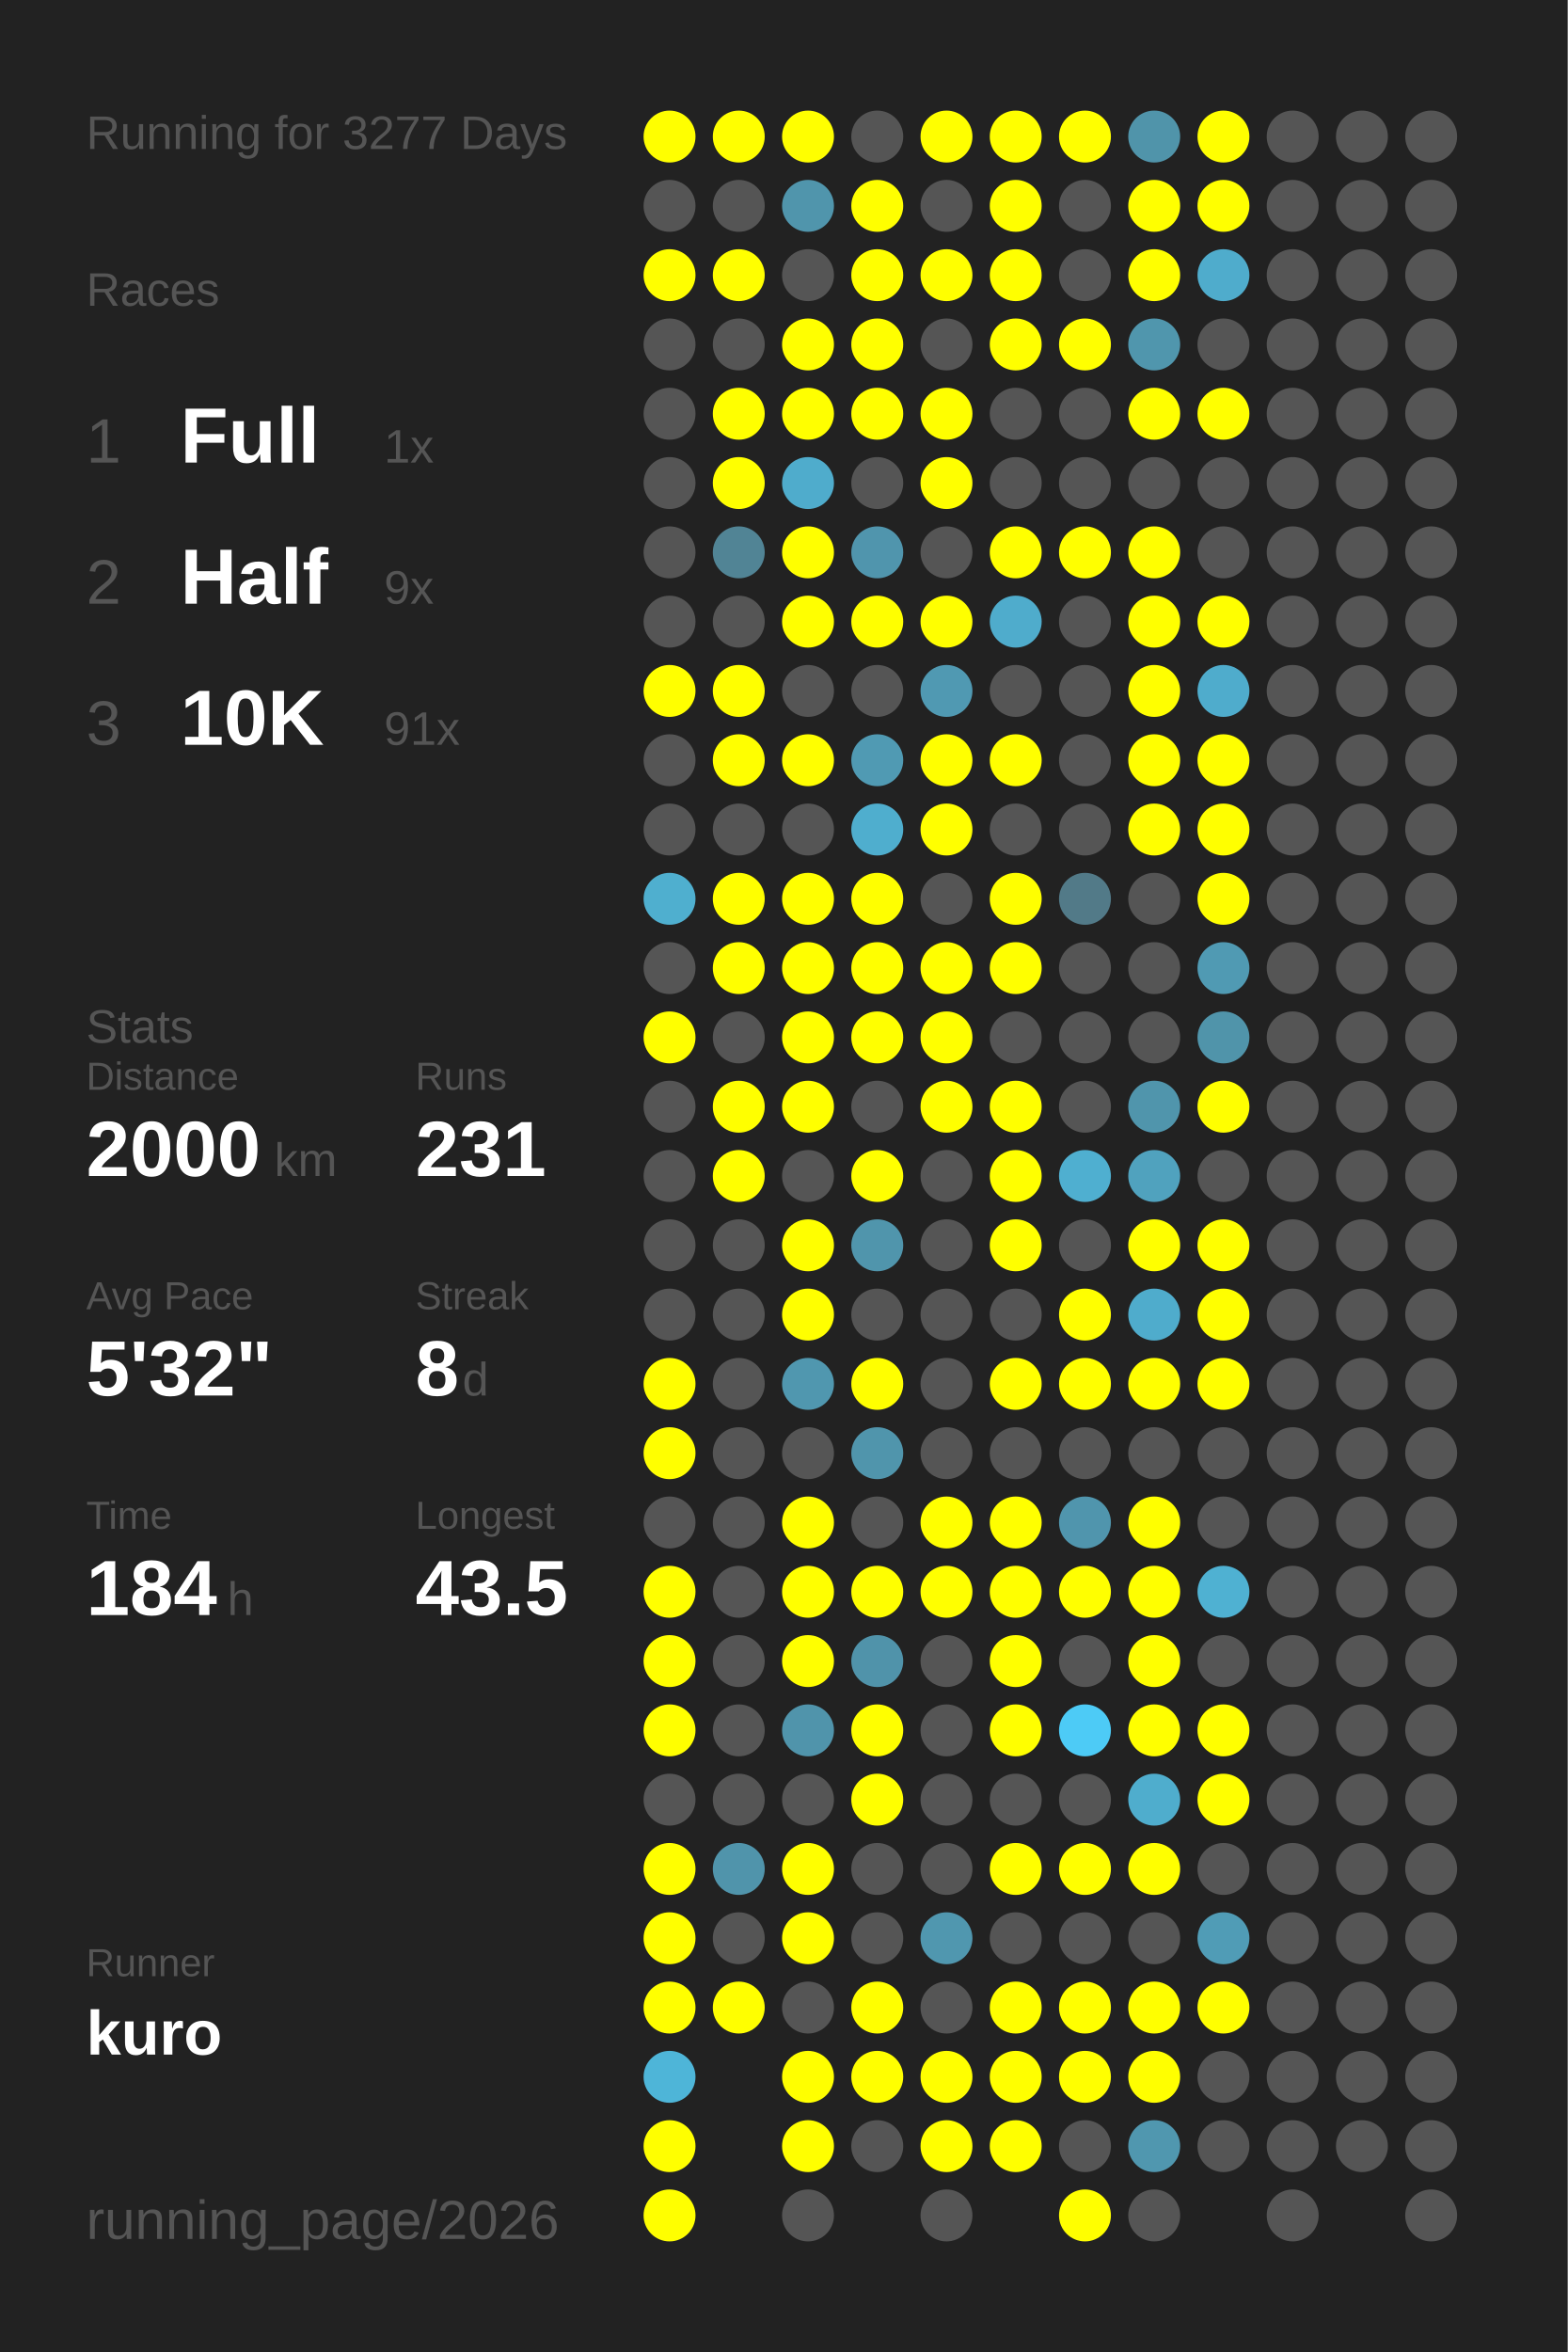
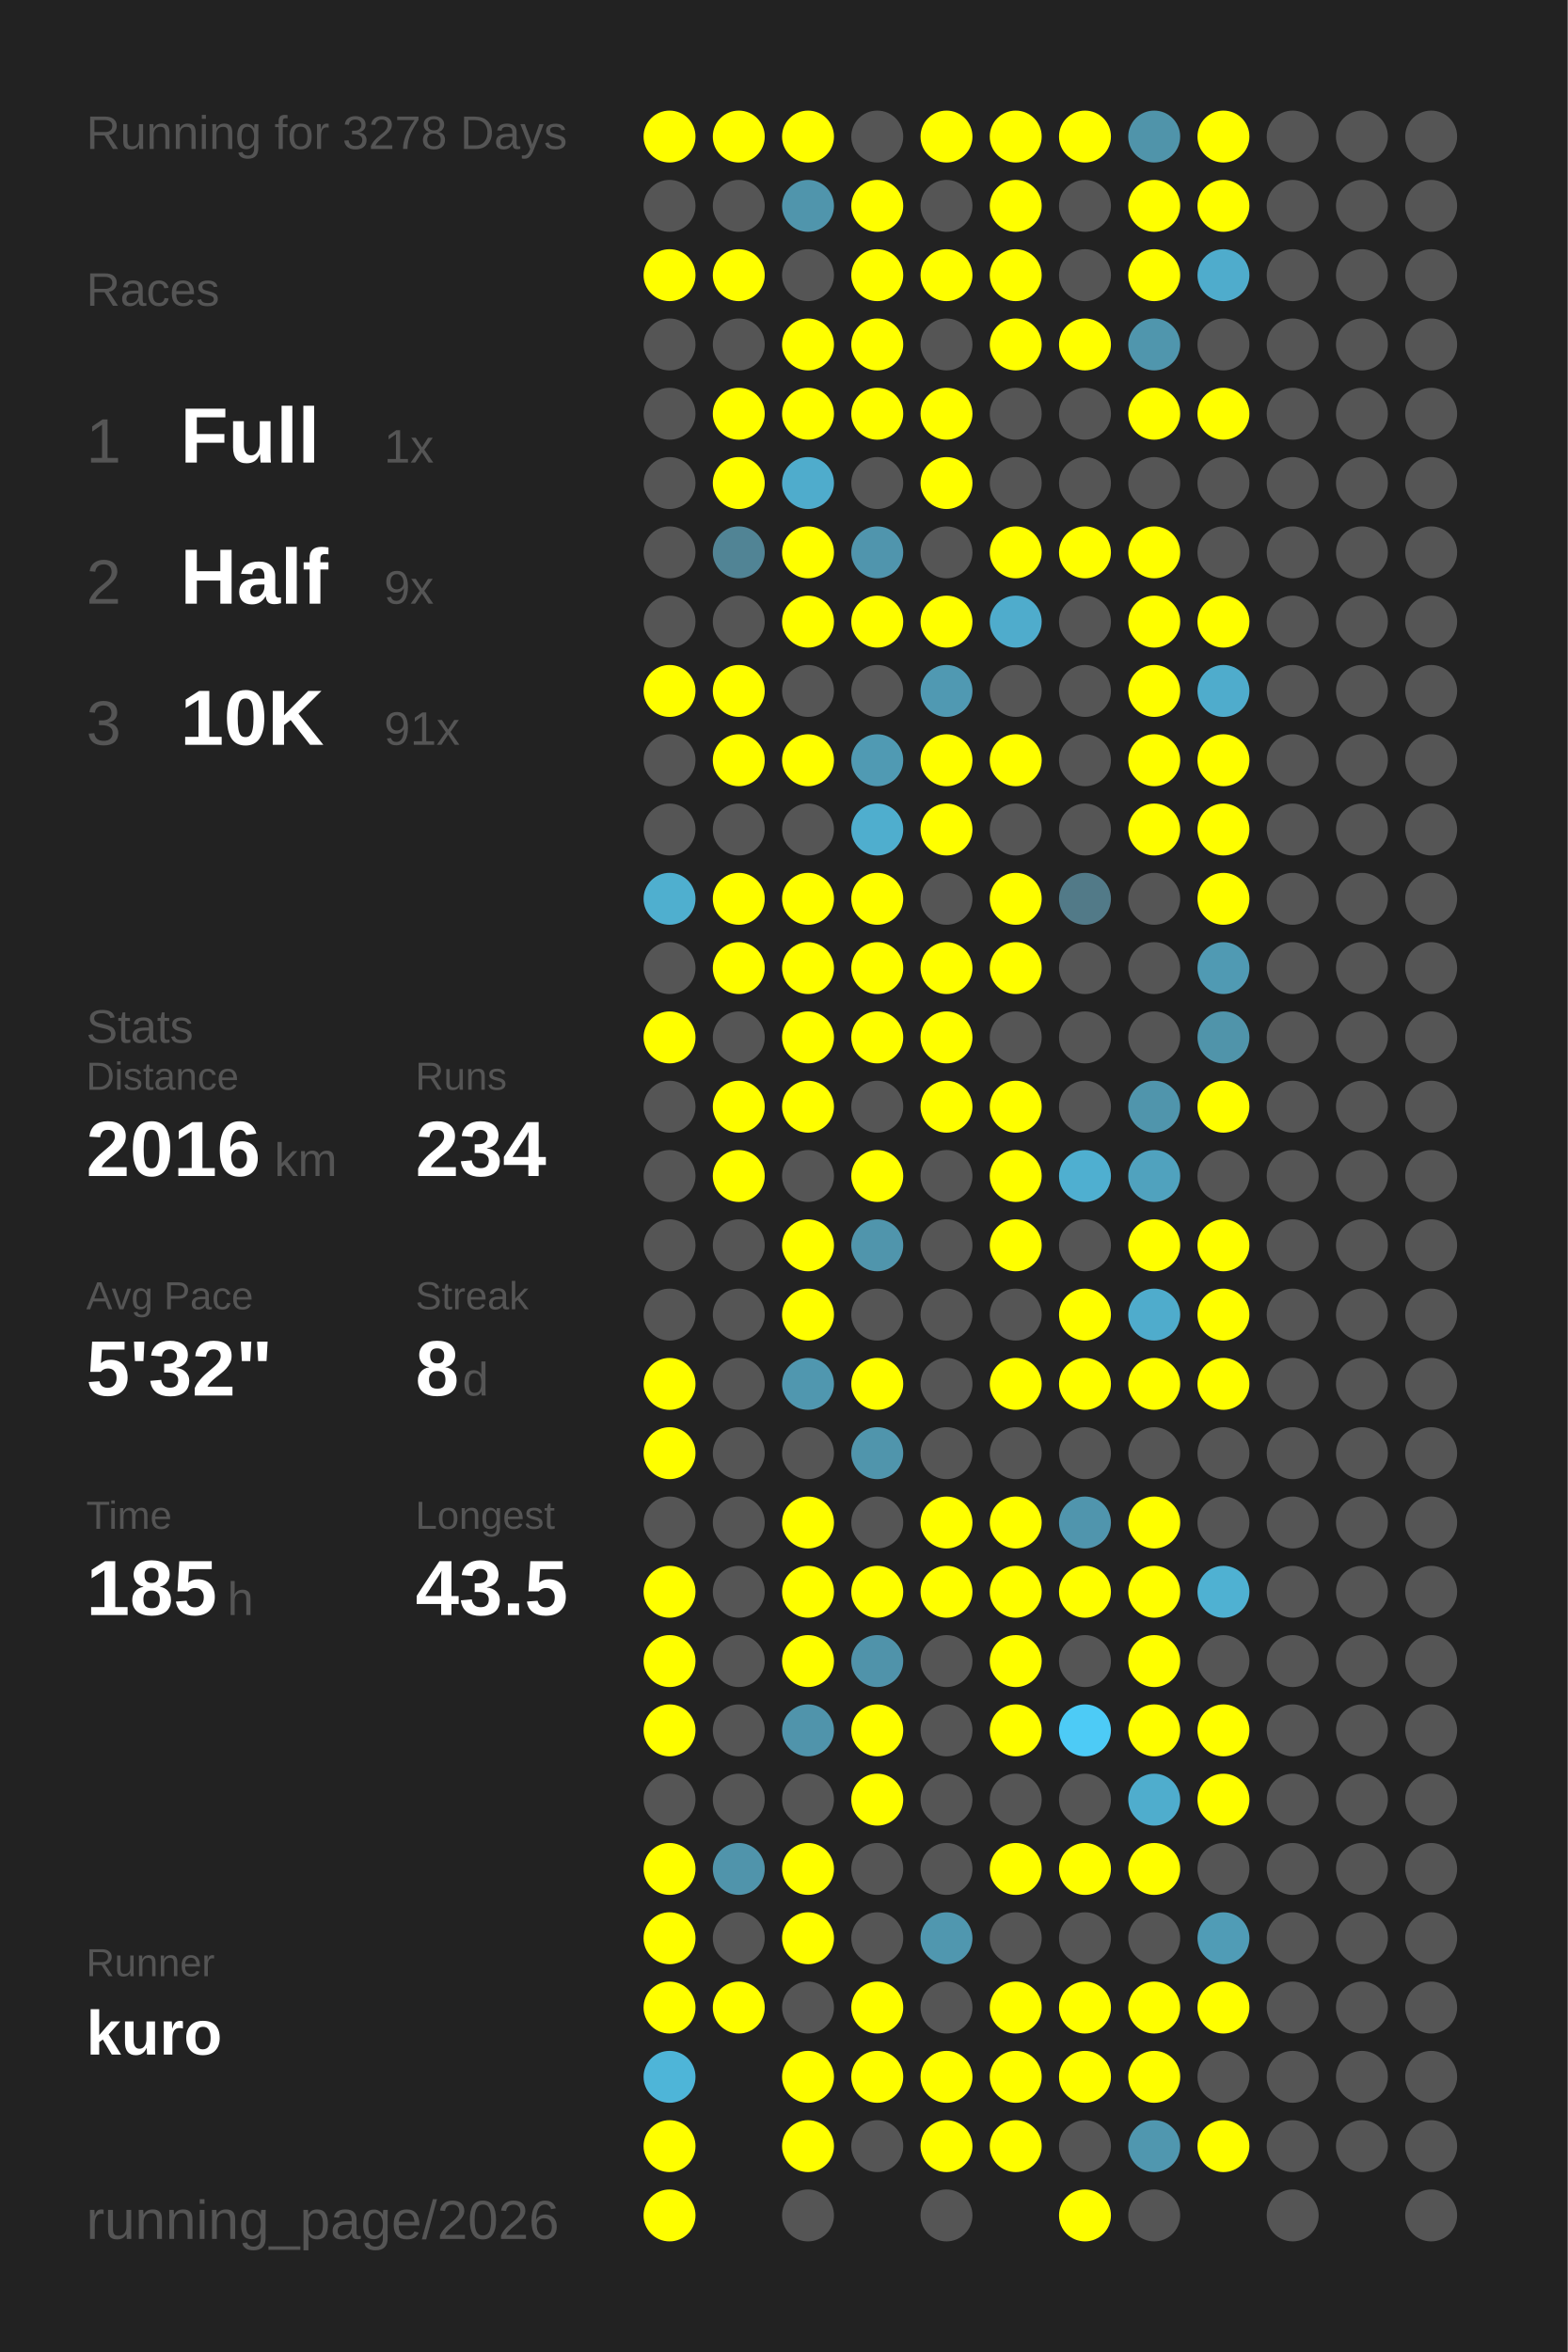
<svg xmlns="http://www.w3.org/2000/svg" baseProfile="full" height="300mm" version="1.1" viewBox="0,0,200,300" width="200mm">
  <defs />
  <rect fill="#222222" height="300" width="200" x="0" y="0" />
-   <text fill="#555555" style="font-size:6px; font-family:Arial;" x="11" y="19">Running for 3277 Days</text>
+   <text fill="#555555" style="font-size:6px; font-family:Arial;" x="11" y="19">Running for 3278 Days</text>
  <text fill="#555555" style="font-size:6px; font-family:Arial;" x="11" y="39">Races</text>
  <text fill="#555555" style="font-size:8px; font-family:Arial;" x="11" y="59">1</text>
  <text fill="#FFFFFF" style="font-size:10px; font-family:Arial; font-weight:bold;" x="23" y="59">Full</text>
  <text fill="#555555" style="font-size:6px; font-family:Arial;" x="49" y="59">1x</text>
  <text fill="#555555" style="font-size:8px; font-family:Arial;" x="11" y="77">2</text>
  <text fill="#FFFFFF" style="font-size:10px; font-family:Arial; font-weight:bold;" x="23" y="77">Half</text>
  <text fill="#555555" style="font-size:6px; font-family:Arial;" x="49" y="77">9x</text>
  <text fill="#555555" style="font-size:8px; font-family:Arial;" x="11" y="95">3</text>
  <text fill="#FFFFFF" style="font-size:10px; font-family:Arial; font-weight:bold;" x="23" y="95">10K</text>
  <text fill="#555555" style="font-size:6px; font-family:Arial;" x="49" y="95">91x</text>
  <text fill="#555555" style="font-size:6px; font-family:Arial;" x="11" y="133">Stats</text>
  <text fill="#555555" style="font-size:5px; font-family:Arial;" x="11" y="139">Distance</text>
-   <text fill="#FFFFFF" style="font-size:10px; font-family:Arial; font-weight:bold;" x="11" y="150">2000</text>
+   <text fill="#FFFFFF" style="font-size:10px; font-family:Arial; font-weight:bold;" x="11" y="150">2016</text>
  <text fill="#555555" style="font-size:6px; font-family:Arial;" x="35" y="150">km</text>
  <text fill="#555555" style="font-size:5px; font-family:Arial;" x="53" y="139">Runs</text>
-   <text fill="#FFFFFF" style="font-size:10px; font-family:Arial; font-weight:bold;" x="53" y="150">231</text>
+   <text fill="#FFFFFF" style="font-size:10px; font-family:Arial; font-weight:bold;" x="53" y="150">234</text>
  <text fill="#555555" style="font-size:5px; font-family:Arial;" x="11" y="167">Avg Pace</text>
  <text fill="#FFFFFF" style="font-size:10px; font-family:Arial; font-weight:bold;" x="11" y="178">5'32"</text>
  <text fill="#555555" style="font-size:5px; font-family:Arial;" x="53" y="167">Streak</text>
  <text fill="#FFFFFF" style="font-size:10px; font-family:Arial; font-weight:bold;" x="53" y="178">8</text>
  <text fill="#555555" style="font-size:6px; font-family:Arial;" x="59" y="178">d</text>
  <text fill="#555555" style="font-size:5px; font-family:Arial;" x="11" y="195">Time</text>
-   <text fill="#FFFFFF" style="font-size:10px; font-family:Arial; font-weight:bold;" x="11" y="206">184</text>
+   <text fill="#FFFFFF" style="font-size:10px; font-family:Arial; font-weight:bold;" x="11" y="206">185</text>
  <text fill="#555555" style="font-size:6px; font-family:Arial;" x="29" y="206">h</text>
  <text fill="#555555" style="font-size:5px; font-family:Arial;" x="53" y="195">Longest</text>
  <text fill="#FFFFFF" style="font-size:10px; font-family:Arial; font-weight:bold;" x="53" y="206">43.5</text>
  <text fill="#555555" style="font-size:5px; font-family:Arial;" x="11" y="252.065">Runner</text>
  <text fill="#FFFFFF" style="font-size:8px; font-family:Arial; font-weight:bold;" x="11" y="262.065">kuro</text>
  <text fill="#555555" style="font-size:7px; font-family:Arial;" x="11" y="285.581">running_page/2026</text>
  <circle cx="85.417" cy="17.419" fill="#FFFF00" r="3.312" />
  <circle cx="85.417" cy="26.258" fill="#555555" r="3.312" />
  <circle cx="85.417" cy="35.097" fill="#FFFF00" r="3.312" />
  <circle cx="85.417" cy="43.935" fill="#555555" r="3.312" />
  <circle cx="85.417" cy="52.774" fill="#555555" r="3.312" />
  <circle cx="85.417" cy="61.613" fill="#555555" r="3.312" />
  <circle cx="85.417" cy="70.452" fill="#555555" r="3.312" />
  <circle cx="85.417" cy="79.29" fill="#555555" r="3.312" />
  <circle cx="85.417" cy="88.129" fill="#FFFF00" r="3.312" />
  <circle cx="85.417" cy="96.968" fill="#555555" r="3.312" />
  <circle cx="85.417" cy="105.806" fill="#555555" r="3.312" />
  <circle cx="85.417" cy="114.645" fill="#4fafcf" r="3.312" />
  <circle cx="85.417" cy="123.484" fill="#555555" r="3.312" />
  <circle cx="85.417" cy="132.323" fill="#FFFF00" r="3.312" />
  <circle cx="85.417" cy="141.161" fill="#555555" r="3.312" />
  <circle cx="85.417" cy="150" fill="#555555" r="3.312" />
  <circle cx="85.417" cy="158.839" fill="#555555" r="3.312" />
  <circle cx="85.417" cy="167.677" fill="#555555" r="3.312" />
  <circle cx="85.417" cy="176.516" fill="#FFFF00" r="3.312" />
  <circle cx="85.417" cy="185.355" fill="#FFFF00" r="3.312" />
  <circle cx="85.417" cy="194.194" fill="#555555" r="3.312" />
  <circle cx="85.417" cy="203.032" fill="#FFFF00" r="3.312" />
  <circle cx="85.417" cy="211.871" fill="#FFFF00" r="3.312" />
  <circle cx="85.417" cy="220.71" fill="#FFFF00" r="3.312" />
  <circle cx="85.417" cy="229.548" fill="#555555" r="3.312" />
  <circle cx="85.417" cy="238.387" fill="#FFFF00" r="3.312" />
  <circle cx="85.417" cy="247.226" fill="#FFFF00" r="3.312" />
  <circle cx="85.417" cy="256.065" fill="#FFFF00" r="3.312" />
  <circle cx="85.417" cy="264.903" fill="#4eb5d8" r="3.312" />
  <circle cx="85.417" cy="273.742" fill="#FFFF00" r="3.312" />
  <circle cx="85.417" cy="282.581" fill="#FFFF00" r="3.312" />
  <circle cx="94.25" cy="17.419" fill="#FFFF00" r="3.312" />
  <circle cx="94.25" cy="26.258" fill="#555555" r="3.312" />
  <circle cx="94.25" cy="35.097" fill="#FFFF00" r="3.312" />
  <circle cx="94.25" cy="43.935" fill="#555555" r="3.312" />
  <circle cx="94.25" cy="52.774" fill="#FFFF00" r="3.312" />
  <circle cx="94.25" cy="61.613" fill="#FFFF00" r="3.312" />
  <circle cx="94.25" cy="70.452" fill="#518495" r="3.312" />
  <circle cx="94.25" cy="79.29" fill="#555555" r="3.312" />
  <circle cx="94.25" cy="88.129" fill="#FFFF00" r="3.312" />
  <circle cx="94.25" cy="96.968" fill="#FFFF00" r="3.312" />
  <circle cx="94.25" cy="105.806" fill="#555555" r="3.312" />
  <circle cx="94.25" cy="114.645" fill="#FFFF00" r="3.312" />
  <circle cx="94.25" cy="123.484" fill="#FFFF00" r="3.312" />
  <circle cx="94.25" cy="132.323" fill="#555555" r="3.312" />
  <circle cx="94.25" cy="141.161" fill="#FFFF00" r="3.312" />
  <circle cx="94.25" cy="150" fill="#FFFF00" r="3.312" />
  <circle cx="94.25" cy="158.839" fill="#555555" r="3.312" />
  <circle cx="94.25" cy="167.677" fill="#555555" r="3.312" />
  <circle cx="94.25" cy="176.516" fill="#555555" r="3.312" />
  <circle cx="94.25" cy="185.355" fill="#555555" r="3.312" />
  <circle cx="94.25" cy="194.194" fill="#555555" r="3.312" />
  <circle cx="94.25" cy="203.032" fill="#555555" r="3.312" />
  <circle cx="94.25" cy="211.871" fill="#555555" r="3.312" />
  <circle cx="94.25" cy="220.71" fill="#555555" r="3.312" />
  <circle cx="94.25" cy="229.548" fill="#555555" r="3.312" />
  <circle cx="94.25" cy="238.387" fill="#5094ab" r="3.312" />
  <circle cx="94.25" cy="247.226" fill="#555555" r="3.312" />
  <circle cx="94.25" cy="256.065" fill="#FFFF00" r="3.312" />
  <circle cx="103.083" cy="17.419" fill="#FFFF00" r="3.312" />
  <circle cx="103.083" cy="26.258" fill="#5095ac" r="3.312" />
  <circle cx="103.083" cy="35.097" fill="#555555" r="3.312" />
  <circle cx="103.083" cy="43.935" fill="#FFFF00" r="3.312" />
  <circle cx="103.083" cy="52.774" fill="#FFFF00" r="3.312" />
  <circle cx="103.083" cy="61.613" fill="#4faccc" r="3.312" />
  <circle cx="103.083" cy="70.452" fill="#FFFF00" r="3.312" />
  <circle cx="103.083" cy="79.29" fill="#FFFF00" r="3.312" />
  <circle cx="103.083" cy="88.129" fill="#555555" r="3.312" />
  <circle cx="103.083" cy="96.968" fill="#FFFF00" r="3.312" />
  <circle cx="103.083" cy="105.806" fill="#555555" r="3.312" />
  <circle cx="103.083" cy="114.645" fill="#FFFF00" r="3.312" />
  <circle cx="103.083" cy="123.484" fill="#FFFF00" r="3.312" />
  <circle cx="103.083" cy="132.323" fill="#FFFF00" r="3.312" />
  <circle cx="103.083" cy="141.161" fill="#FFFF00" r="3.312" />
  <circle cx="103.083" cy="150" fill="#555555" r="3.312" />
  <circle cx="103.083" cy="158.839" fill="#FFFF00" r="3.312" />
  <circle cx="103.083" cy="167.677" fill="#FFFF00" r="3.312" />
  <circle cx="103.083" cy="176.516" fill="#5097af" r="3.312" />
  <circle cx="103.083" cy="185.355" fill="#555555" r="3.312" />
  <circle cx="103.083" cy="194.194" fill="#FFFF00" r="3.312" />
  <circle cx="103.083" cy="203.032" fill="#FFFF00" r="3.312" />
  <circle cx="103.083" cy="211.871" fill="#FFFF00" r="3.312" />
  <circle cx="103.083" cy="220.71" fill="#5094ab" r="3.312" />
  <circle cx="103.083" cy="229.548" fill="#555555" r="3.312" />
  <circle cx="103.083" cy="238.387" fill="#FFFF00" r="3.312" />
  <circle cx="103.083" cy="247.226" fill="#FFFF00" r="3.312" />
  <circle cx="103.083" cy="256.065" fill="#555555" r="3.312" />
  <circle cx="103.083" cy="264.903" fill="#FFFF00" r="3.312" />
  <circle cx="103.083" cy="273.742" fill="#FFFF00" r="3.312" />
  <circle cx="103.083" cy="282.581" fill="#555555" r="3.312" />
  <circle cx="111.917" cy="17.419" fill="#555555" r="3.312" />
  <circle cx="111.917" cy="26.258" fill="#FFFF00" r="3.312" />
  <circle cx="111.917" cy="35.097" fill="#FFFF00" r="3.312" />
  <circle cx="111.917" cy="43.935" fill="#FFFF00" r="3.312" />
  <circle cx="111.917" cy="52.774" fill="#FFFF00" r="3.312" />
  <circle cx="111.917" cy="61.613" fill="#555555" r="3.312" />
  <circle cx="111.917" cy="70.452" fill="#5095ad" r="3.312" />
  <circle cx="111.917" cy="79.29" fill="#FFFF00" r="3.312" />
  <circle cx="111.917" cy="88.129" fill="#555555" r="3.312" />
  <circle cx="111.917" cy="96.968" fill="#509ab3" r="3.312" />
  <circle cx="111.917" cy="105.806" fill="#4faece" r="3.312" />
  <circle cx="111.917" cy="114.645" fill="#FFFF00" r="3.312" />
  <circle cx="111.917" cy="123.484" fill="#FFFF00" r="3.312" />
  <circle cx="111.917" cy="132.323" fill="#FFFF00" r="3.312" />
  <circle cx="111.917" cy="141.161" fill="#555555" r="3.312" />
  <circle cx="111.917" cy="150" fill="#FFFF00" r="3.312" />
  <circle cx="111.917" cy="158.839" fill="#5095ac" r="3.312" />
  <circle cx="111.917" cy="167.677" fill="#555555" r="3.312" />
  <circle cx="111.917" cy="176.516" fill="#FFFF00" r="3.312" />
  <circle cx="111.917" cy="185.355" fill="#5095ac" r="3.312" />
  <circle cx="111.917" cy="194.194" fill="#555555" r="3.312" />
  <circle cx="111.917" cy="203.032" fill="#FFFF00" r="3.312" />
  <circle cx="111.917" cy="211.871" fill="#5093aa" r="3.312" />
  <circle cx="111.917" cy="220.71" fill="#FFFF00" r="3.312" />
  <circle cx="111.917" cy="229.548" fill="#FFFF00" r="3.312" />
  <circle cx="111.917" cy="238.387" fill="#555555" r="3.312" />
  <circle cx="111.917" cy="247.226" fill="#555555" r="3.312" />
  <circle cx="111.917" cy="256.065" fill="#FFFF00" r="3.312" />
  <circle cx="111.917" cy="264.903" fill="#FFFF00" r="3.312" />
  <circle cx="111.917" cy="273.742" fill="#555555" r="3.312" />
  <circle cx="120.75" cy="17.419" fill="#FFFF00" r="3.312" />
  <circle cx="120.75" cy="26.258" fill="#555555" r="3.312" />
  <circle cx="120.75" cy="35.097" fill="#FFFF00" r="3.312" />
  <circle cx="120.75" cy="43.935" fill="#555555" r="3.312" />
  <circle cx="120.75" cy="52.774" fill="#FFFF00" r="3.312" />
  <circle cx="120.75" cy="61.613" fill="#FFFF00" r="3.312" />
  <circle cx="120.75" cy="70.452" fill="#555555" r="3.312" />
  <circle cx="120.75" cy="79.29" fill="#FFFF00" r="3.312" />
  <circle cx="120.75" cy="88.129" fill="#5099b2" r="3.312" />
  <circle cx="120.75" cy="96.968" fill="#FFFF00" r="3.312" />
  <circle cx="120.75" cy="105.806" fill="#FFFF00" r="3.312" />
  <circle cx="120.75" cy="114.645" fill="#555555" r="3.312" />
  <circle cx="120.75" cy="123.484" fill="#FFFF00" r="3.312" />
  <circle cx="120.75" cy="132.323" fill="#FFFF00" r="3.312" />
  <circle cx="120.75" cy="141.161" fill="#FFFF00" r="3.312" />
  <circle cx="120.75" cy="150" fill="#555555" r="3.312" />
  <circle cx="120.75" cy="158.839" fill="#555555" r="3.312" />
  <circle cx="120.75" cy="167.677" fill="#555555" r="3.312" />
  <circle cx="120.75" cy="176.516" fill="#555555" r="3.312" />
  <circle cx="120.75" cy="185.355" fill="#555555" r="3.312" />
  <circle cx="120.75" cy="194.194" fill="#FFFF00" r="3.312" />
  <circle cx="120.75" cy="203.032" fill="#FFFF00" r="3.312" />
  <circle cx="120.75" cy="211.871" fill="#555555" r="3.312" />
  <circle cx="120.75" cy="220.71" fill="#555555" r="3.312" />
  <circle cx="120.75" cy="229.548" fill="#555555" r="3.312" />
  <circle cx="120.75" cy="238.387" fill="#555555" r="3.312" />
  <circle cx="120.75" cy="247.226" fill="#5097af" r="3.312" />
  <circle cx="120.75" cy="256.065" fill="#555555" r="3.312" />
  <circle cx="120.75" cy="264.903" fill="#FFFF00" r="3.312" />
  <circle cx="120.75" cy="273.742" fill="#FFFF00" r="3.312" />
  <circle cx="120.75" cy="282.581" fill="#555555" r="3.312" />
  <circle cx="129.583" cy="17.419" fill="#FFFF00" r="3.312" />
  <circle cx="129.583" cy="26.258" fill="#FFFF00" r="3.312" />
  <circle cx="129.583" cy="35.097" fill="#FFFF00" r="3.312" />
  <circle cx="129.583" cy="43.935" fill="#FFFF00" r="3.312" />
  <circle cx="129.583" cy="52.774" fill="#555555" r="3.312" />
  <circle cx="129.583" cy="61.613" fill="#555555" r="3.312" />
  <circle cx="129.583" cy="70.452" fill="#FFFF00" r="3.312" />
  <circle cx="129.583" cy="79.29" fill="#4faccc" r="3.312" />
  <circle cx="129.583" cy="88.129" fill="#555555" r="3.312" />
  <circle cx="129.583" cy="96.968" fill="#FFFF00" r="3.312" />
  <circle cx="129.583" cy="105.806" fill="#555555" r="3.312" />
  <circle cx="129.583" cy="114.645" fill="#FFFF00" r="3.312" />
  <circle cx="129.583" cy="123.484" fill="#FFFF00" r="3.312" />
  <circle cx="129.583" cy="132.323" fill="#555555" r="3.312" />
  <circle cx="129.583" cy="141.161" fill="#FFFF00" r="3.312" />
  <circle cx="129.583" cy="150" fill="#FFFF00" r="3.312" />
  <circle cx="129.583" cy="158.839" fill="#FFFF00" r="3.312" />
  <circle cx="129.583" cy="167.677" fill="#555555" r="3.312" />
  <circle cx="129.583" cy="176.516" fill="#FFFF00" r="3.312" />
  <circle cx="129.583" cy="185.355" fill="#555555" r="3.312" />
  <circle cx="129.583" cy="194.194" fill="#FFFF00" r="3.312" />
  <circle cx="129.583" cy="203.032" fill="#FFFF00" r="3.312" />
  <circle cx="129.583" cy="211.871" fill="#FFFF00" r="3.312" />
  <circle cx="129.583" cy="220.71" fill="#FFFF00" r="3.312" />
  <circle cx="129.583" cy="229.548" fill="#555555" r="3.312" />
  <circle cx="129.583" cy="238.387" fill="#FFFF00" r="3.312" />
  <circle cx="129.583" cy="247.226" fill="#555555" r="3.312" />
  <circle cx="129.583" cy="256.065" fill="#FFFF00" r="3.312" />
  <circle cx="129.583" cy="264.903" fill="#FFFF00" r="3.312" />
  <circle cx="129.583" cy="273.742" fill="#FFFF00" r="3.312" />
  <circle cx="138.417" cy="17.419" fill="#FFFF00" r="3.312" />
  <circle cx="138.417" cy="26.258" fill="#555555" r="3.312" />
  <circle cx="138.417" cy="35.097" fill="#555555" r="3.312" />
  <circle cx="138.417" cy="43.935" fill="#FFFF00" r="3.312" />
  <circle cx="138.417" cy="52.774" fill="#555555" r="3.312" />
  <circle cx="138.417" cy="61.613" fill="#555555" r="3.312" />
  <circle cx="138.417" cy="70.452" fill="#FFFF00" r="3.312" />
  <circle cx="138.417" cy="79.29" fill="#555555" r="3.312" />
  <circle cx="138.417" cy="88.129" fill="#555555" r="3.312" />
  <circle cx="138.417" cy="96.968" fill="#555555" r="3.312" />
  <circle cx="138.417" cy="105.806" fill="#555555" r="3.312" />
  <circle cx="138.417" cy="114.645" fill="#527a88" r="3.312" />
  <circle cx="138.417" cy="123.484" fill="#555555" r="3.312" />
  <circle cx="138.417" cy="132.323" fill="#555555" r="3.312" />
  <circle cx="138.417" cy="141.161" fill="#555555" r="3.312" />
  <circle cx="138.417" cy="150" fill="#4fafd0" r="3.312" />
  <circle cx="138.417" cy="158.839" fill="#555555" r="3.312" />
  <circle cx="138.417" cy="167.677" fill="#FFFF00" r="3.312" />
  <circle cx="138.417" cy="176.516" fill="#FFFF00" r="3.312" />
  <circle cx="138.417" cy="185.355" fill="#555555" r="3.312" />
  <circle cx="138.417" cy="194.194" fill="#5095ad" r="3.312" />
  <circle cx="138.417" cy="203.032" fill="#FFFF00" r="3.312" />
  <circle cx="138.417" cy="211.871" fill="#555555" r="3.312" />
  <circle cx="138.417" cy="220.71" fill="#4dcbf6" r="3.312" />
  <circle cx="138.417" cy="229.548" fill="#555555" r="3.312" />
  <circle cx="138.417" cy="238.387" fill="#FFFF00" r="3.312" />
  <circle cx="138.417" cy="247.226" fill="#555555" r="3.312" />
  <circle cx="138.417" cy="256.065" fill="#FFFF00" r="3.312" />
  <circle cx="138.417" cy="264.903" fill="#FFFF00" r="3.312" />
  <circle cx="138.417" cy="273.742" fill="#555555" r="3.312" />
  <circle cx="138.417" cy="282.581" fill="#FFFF00" r="3.312" />
  <circle cx="147.25" cy="17.419" fill="#5094aa" r="3.312" />
  <circle cx="147.25" cy="26.258" fill="#FFFF00" r="3.312" />
  <circle cx="147.25" cy="35.097" fill="#FFFF00" r="3.312" />
  <circle cx="147.25" cy="43.935" fill="#5096ad" r="3.312" />
  <circle cx="147.25" cy="52.774" fill="#FFFF00" r="3.312" />
  <circle cx="147.25" cy="61.613" fill="#555555" r="3.312" />
  <circle cx="147.25" cy="70.452" fill="#FFFF00" r="3.312" />
  <circle cx="147.25" cy="79.29" fill="#FFFF00" r="3.312" />
  <circle cx="147.25" cy="88.129" fill="#FFFF00" r="3.312" />
  <circle cx="147.25" cy="96.968" fill="#FFFF00" r="3.312" />
  <circle cx="147.25" cy="105.806" fill="#FFFF00" r="3.312" />
  <circle cx="147.25" cy="114.645" fill="#555555" r="3.312" />
  <circle cx="147.25" cy="123.484" fill="#555555" r="3.312" />
  <circle cx="147.25" cy="132.323" fill="#555555" r="3.312" />
  <circle cx="147.25" cy="141.161" fill="#5095ac" r="3.312" />
  <circle cx="147.25" cy="150" fill="#50a2be" r="3.312" />
  <circle cx="147.25" cy="158.839" fill="#FFFF00" r="3.312" />
  <circle cx="147.25" cy="167.677" fill="#4faccc" r="3.312" />
  <circle cx="147.25" cy="176.516" fill="#FFFF00" r="3.312" />
  <circle cx="147.25" cy="185.355" fill="#555555" r="3.312" />
  <circle cx="147.25" cy="194.194" fill="#FFFF00" r="3.312" />
  <circle cx="147.25" cy="203.032" fill="#FFFF00" r="3.312" />
  <circle cx="147.25" cy="211.871" fill="#FFFF00" r="3.312" />
  <circle cx="147.25" cy="220.71" fill="#FFFF00" r="3.312" />
  <circle cx="147.25" cy="229.548" fill="#4fadcd" r="3.312" />
  <circle cx="147.25" cy="238.387" fill="#FFFF00" r="3.312" />
  <circle cx="147.25" cy="247.226" fill="#555555" r="3.312" />
  <circle cx="147.25" cy="256.065" fill="#FFFF00" r="3.312" />
  <circle cx="147.25" cy="264.903" fill="#FFFF00" r="3.312" />
  <circle cx="147.25" cy="273.742" fill="#5097af" r="3.312" />
  <circle cx="147.25" cy="282.581" fill="#555555" r="3.312" />
  <circle cx="156.083" cy="17.419" fill="#FFFF00" r="3.312" />
  <circle cx="156.083" cy="26.258" fill="#FFFF00" r="3.312" />
  <circle cx="156.083" cy="35.097" fill="#4faccc" r="3.312" />
  <circle cx="156.083" cy="43.935" fill="#555555" r="3.312" />
  <circle cx="156.083" cy="52.774" fill="#FFFF00" r="3.312" />
  <circle cx="156.083" cy="61.613" fill="#555555" r="3.312" />
  <circle cx="156.083" cy="70.452" fill="#555555" r="3.312" />
  <circle cx="156.083" cy="79.29" fill="#FFFF00" r="3.312" />
  <circle cx="156.083" cy="88.129" fill="#4faccc" r="3.312" />
  <circle cx="156.083" cy="96.968" fill="#FFFF00" r="3.312" />
  <circle cx="156.083" cy="105.806" fill="#FFFF00" r="3.312" />
  <circle cx="156.083" cy="114.645" fill="#FFFF00" r="3.312" />
  <circle cx="156.083" cy="123.484" fill="#509ab3" r="3.312" />
  <circle cx="156.083" cy="132.323" fill="#5094aa" r="3.312" />
  <circle cx="156.083" cy="141.161" fill="#FFFF00" r="3.312" />
  <circle cx="156.083" cy="150" fill="#555555" r="3.312" />
  <circle cx="156.083" cy="158.839" fill="#FFFF00" r="3.312" />
  <circle cx="156.083" cy="167.677" fill="#FFFF00" r="3.312" />
  <circle cx="156.083" cy="176.516" fill="#FFFF00" r="3.312" />
  <circle cx="156.083" cy="185.355" fill="#555555" r="3.312" />
  <circle cx="156.083" cy="194.194" fill="#555555" r="3.312" />
  <circle cx="156.083" cy="203.032" fill="#4fb1d2" r="3.312" />
  <circle cx="156.083" cy="211.871" fill="#555555" r="3.312" />
  <circle cx="156.083" cy="220.71" fill="#FFFF00" r="3.312" />
  <circle cx="156.083" cy="229.548" fill="#FFFF00" r="3.312" />
  <circle cx="156.083" cy="238.387" fill="#555555" r="3.312" />
  <circle cx="156.083" cy="247.226" fill="#509cb6" r="3.312" />
  <circle cx="156.083" cy="256.065" fill="#FFFF00" r="3.312" />
  <circle cx="156.083" cy="264.903" fill="#555555" r="3.312" />
-   <circle cx="156.083" cy="273.742" fill="#555555" r="3.312" />
+   <circle cx="156.083" cy="273.742" fill="#FFFF00" r="3.312" />
  <circle cx="164.917" cy="17.419" fill="#555555" r="3.312" />
  <circle cx="164.917" cy="26.258" fill="#555555" r="3.312" />
  <circle cx="164.917" cy="35.097" fill="#555555" r="3.312" />
  <circle cx="164.917" cy="43.935" fill="#555555" r="3.312" />
  <circle cx="164.917" cy="52.774" fill="#555555" r="3.312" />
  <circle cx="164.917" cy="61.613" fill="#555555" r="3.312" />
  <circle cx="164.917" cy="70.452" fill="#555555" r="3.312" />
  <circle cx="164.917" cy="79.29" fill="#555555" r="3.312" />
  <circle cx="164.917" cy="88.129" fill="#555555" r="3.312" />
  <circle cx="164.917" cy="96.968" fill="#555555" r="3.312" />
  <circle cx="164.917" cy="105.806" fill="#555555" r="3.312" />
  <circle cx="164.917" cy="114.645" fill="#555555" r="3.312" />
  <circle cx="164.917" cy="123.484" fill="#555555" r="3.312" />
  <circle cx="164.917" cy="132.323" fill="#555555" r="3.312" />
  <circle cx="164.917" cy="141.161" fill="#555555" r="3.312" />
  <circle cx="164.917" cy="150" fill="#555555" r="3.312" />
  <circle cx="164.917" cy="158.839" fill="#555555" r="3.312" />
  <circle cx="164.917" cy="167.677" fill="#555555" r="3.312" />
  <circle cx="164.917" cy="176.516" fill="#555555" r="3.312" />
  <circle cx="164.917" cy="185.355" fill="#555555" r="3.312" />
  <circle cx="164.917" cy="194.194" fill="#555555" r="3.312" />
  <circle cx="164.917" cy="203.032" fill="#555555" r="3.312" />
  <circle cx="164.917" cy="211.871" fill="#555555" r="3.312" />
  <circle cx="164.917" cy="220.71" fill="#555555" r="3.312" />
  <circle cx="164.917" cy="229.548" fill="#555555" r="3.312" />
  <circle cx="164.917" cy="238.387" fill="#555555" r="3.312" />
  <circle cx="164.917" cy="247.226" fill="#555555" r="3.312" />
  <circle cx="164.917" cy="256.065" fill="#555555" r="3.312" />
  <circle cx="164.917" cy="264.903" fill="#555555" r="3.312" />
  <circle cx="164.917" cy="273.742" fill="#555555" r="3.312" />
  <circle cx="164.917" cy="282.581" fill="#555555" r="3.312" />
  <circle cx="173.75" cy="17.419" fill="#555555" r="3.312" />
  <circle cx="173.75" cy="26.258" fill="#555555" r="3.312" />
  <circle cx="173.75" cy="35.097" fill="#555555" r="3.312" />
  <circle cx="173.75" cy="43.935" fill="#555555" r="3.312" />
  <circle cx="173.75" cy="52.774" fill="#555555" r="3.312" />
  <circle cx="173.75" cy="61.613" fill="#555555" r="3.312" />
  <circle cx="173.75" cy="70.452" fill="#555555" r="3.312" />
  <circle cx="173.75" cy="79.29" fill="#555555" r="3.312" />
  <circle cx="173.75" cy="88.129" fill="#555555" r="3.312" />
  <circle cx="173.75" cy="96.968" fill="#555555" r="3.312" />
  <circle cx="173.75" cy="105.806" fill="#555555" r="3.312" />
  <circle cx="173.75" cy="114.645" fill="#555555" r="3.312" />
  <circle cx="173.75" cy="123.484" fill="#555555" r="3.312" />
  <circle cx="173.75" cy="132.323" fill="#555555" r="3.312" />
  <circle cx="173.75" cy="141.161" fill="#555555" r="3.312" />
  <circle cx="173.75" cy="150" fill="#555555" r="3.312" />
  <circle cx="173.75" cy="158.839" fill="#555555" r="3.312" />
  <circle cx="173.75" cy="167.677" fill="#555555" r="3.312" />
  <circle cx="173.75" cy="176.516" fill="#555555" r="3.312" />
  <circle cx="173.75" cy="185.355" fill="#555555" r="3.312" />
  <circle cx="173.75" cy="194.194" fill="#555555" r="3.312" />
  <circle cx="173.75" cy="203.032" fill="#555555" r="3.312" />
  <circle cx="173.75" cy="211.871" fill="#555555" r="3.312" />
  <circle cx="173.75" cy="220.71" fill="#555555" r="3.312" />
  <circle cx="173.75" cy="229.548" fill="#555555" r="3.312" />
  <circle cx="173.75" cy="238.387" fill="#555555" r="3.312" />
  <circle cx="173.75" cy="247.226" fill="#555555" r="3.312" />
  <circle cx="173.75" cy="256.065" fill="#555555" r="3.312" />
  <circle cx="173.75" cy="264.903" fill="#555555" r="3.312" />
  <circle cx="173.75" cy="273.742" fill="#555555" r="3.312" />
  <circle cx="182.583" cy="17.419" fill="#555555" r="3.312" />
  <circle cx="182.583" cy="26.258" fill="#555555" r="3.312" />
  <circle cx="182.583" cy="35.097" fill="#555555" r="3.312" />
  <circle cx="182.583" cy="43.935" fill="#555555" r="3.312" />
  <circle cx="182.583" cy="52.774" fill="#555555" r="3.312" />
  <circle cx="182.583" cy="61.613" fill="#555555" r="3.312" />
  <circle cx="182.583" cy="70.452" fill="#555555" r="3.312" />
  <circle cx="182.583" cy="79.29" fill="#555555" r="3.312" />
  <circle cx="182.583" cy="88.129" fill="#555555" r="3.312" />
  <circle cx="182.583" cy="96.968" fill="#555555" r="3.312" />
  <circle cx="182.583" cy="105.806" fill="#555555" r="3.312" />
  <circle cx="182.583" cy="114.645" fill="#555555" r="3.312" />
  <circle cx="182.583" cy="123.484" fill="#555555" r="3.312" />
  <circle cx="182.583" cy="132.323" fill="#555555" r="3.312" />
  <circle cx="182.583" cy="141.161" fill="#555555" r="3.312" />
  <circle cx="182.583" cy="150" fill="#555555" r="3.312" />
  <circle cx="182.583" cy="158.839" fill="#555555" r="3.312" />
  <circle cx="182.583" cy="167.677" fill="#555555" r="3.312" />
  <circle cx="182.583" cy="176.516" fill="#555555" r="3.312" />
  <circle cx="182.583" cy="185.355" fill="#555555" r="3.312" />
  <circle cx="182.583" cy="194.194" fill="#555555" r="3.312" />
  <circle cx="182.583" cy="203.032" fill="#555555" r="3.312" />
  <circle cx="182.583" cy="211.871" fill="#555555" r="3.312" />
  <circle cx="182.583" cy="220.71" fill="#555555" r="3.312" />
  <circle cx="182.583" cy="229.548" fill="#555555" r="3.312" />
  <circle cx="182.583" cy="238.387" fill="#555555" r="3.312" />
  <circle cx="182.583" cy="247.226" fill="#555555" r="3.312" />
  <circle cx="182.583" cy="256.065" fill="#555555" r="3.312" />
  <circle cx="182.583" cy="264.903" fill="#555555" r="3.312" />
  <circle cx="182.583" cy="273.742" fill="#555555" r="3.312" />
  <circle cx="182.583" cy="282.581" fill="#555555" r="3.312" />
</svg>
